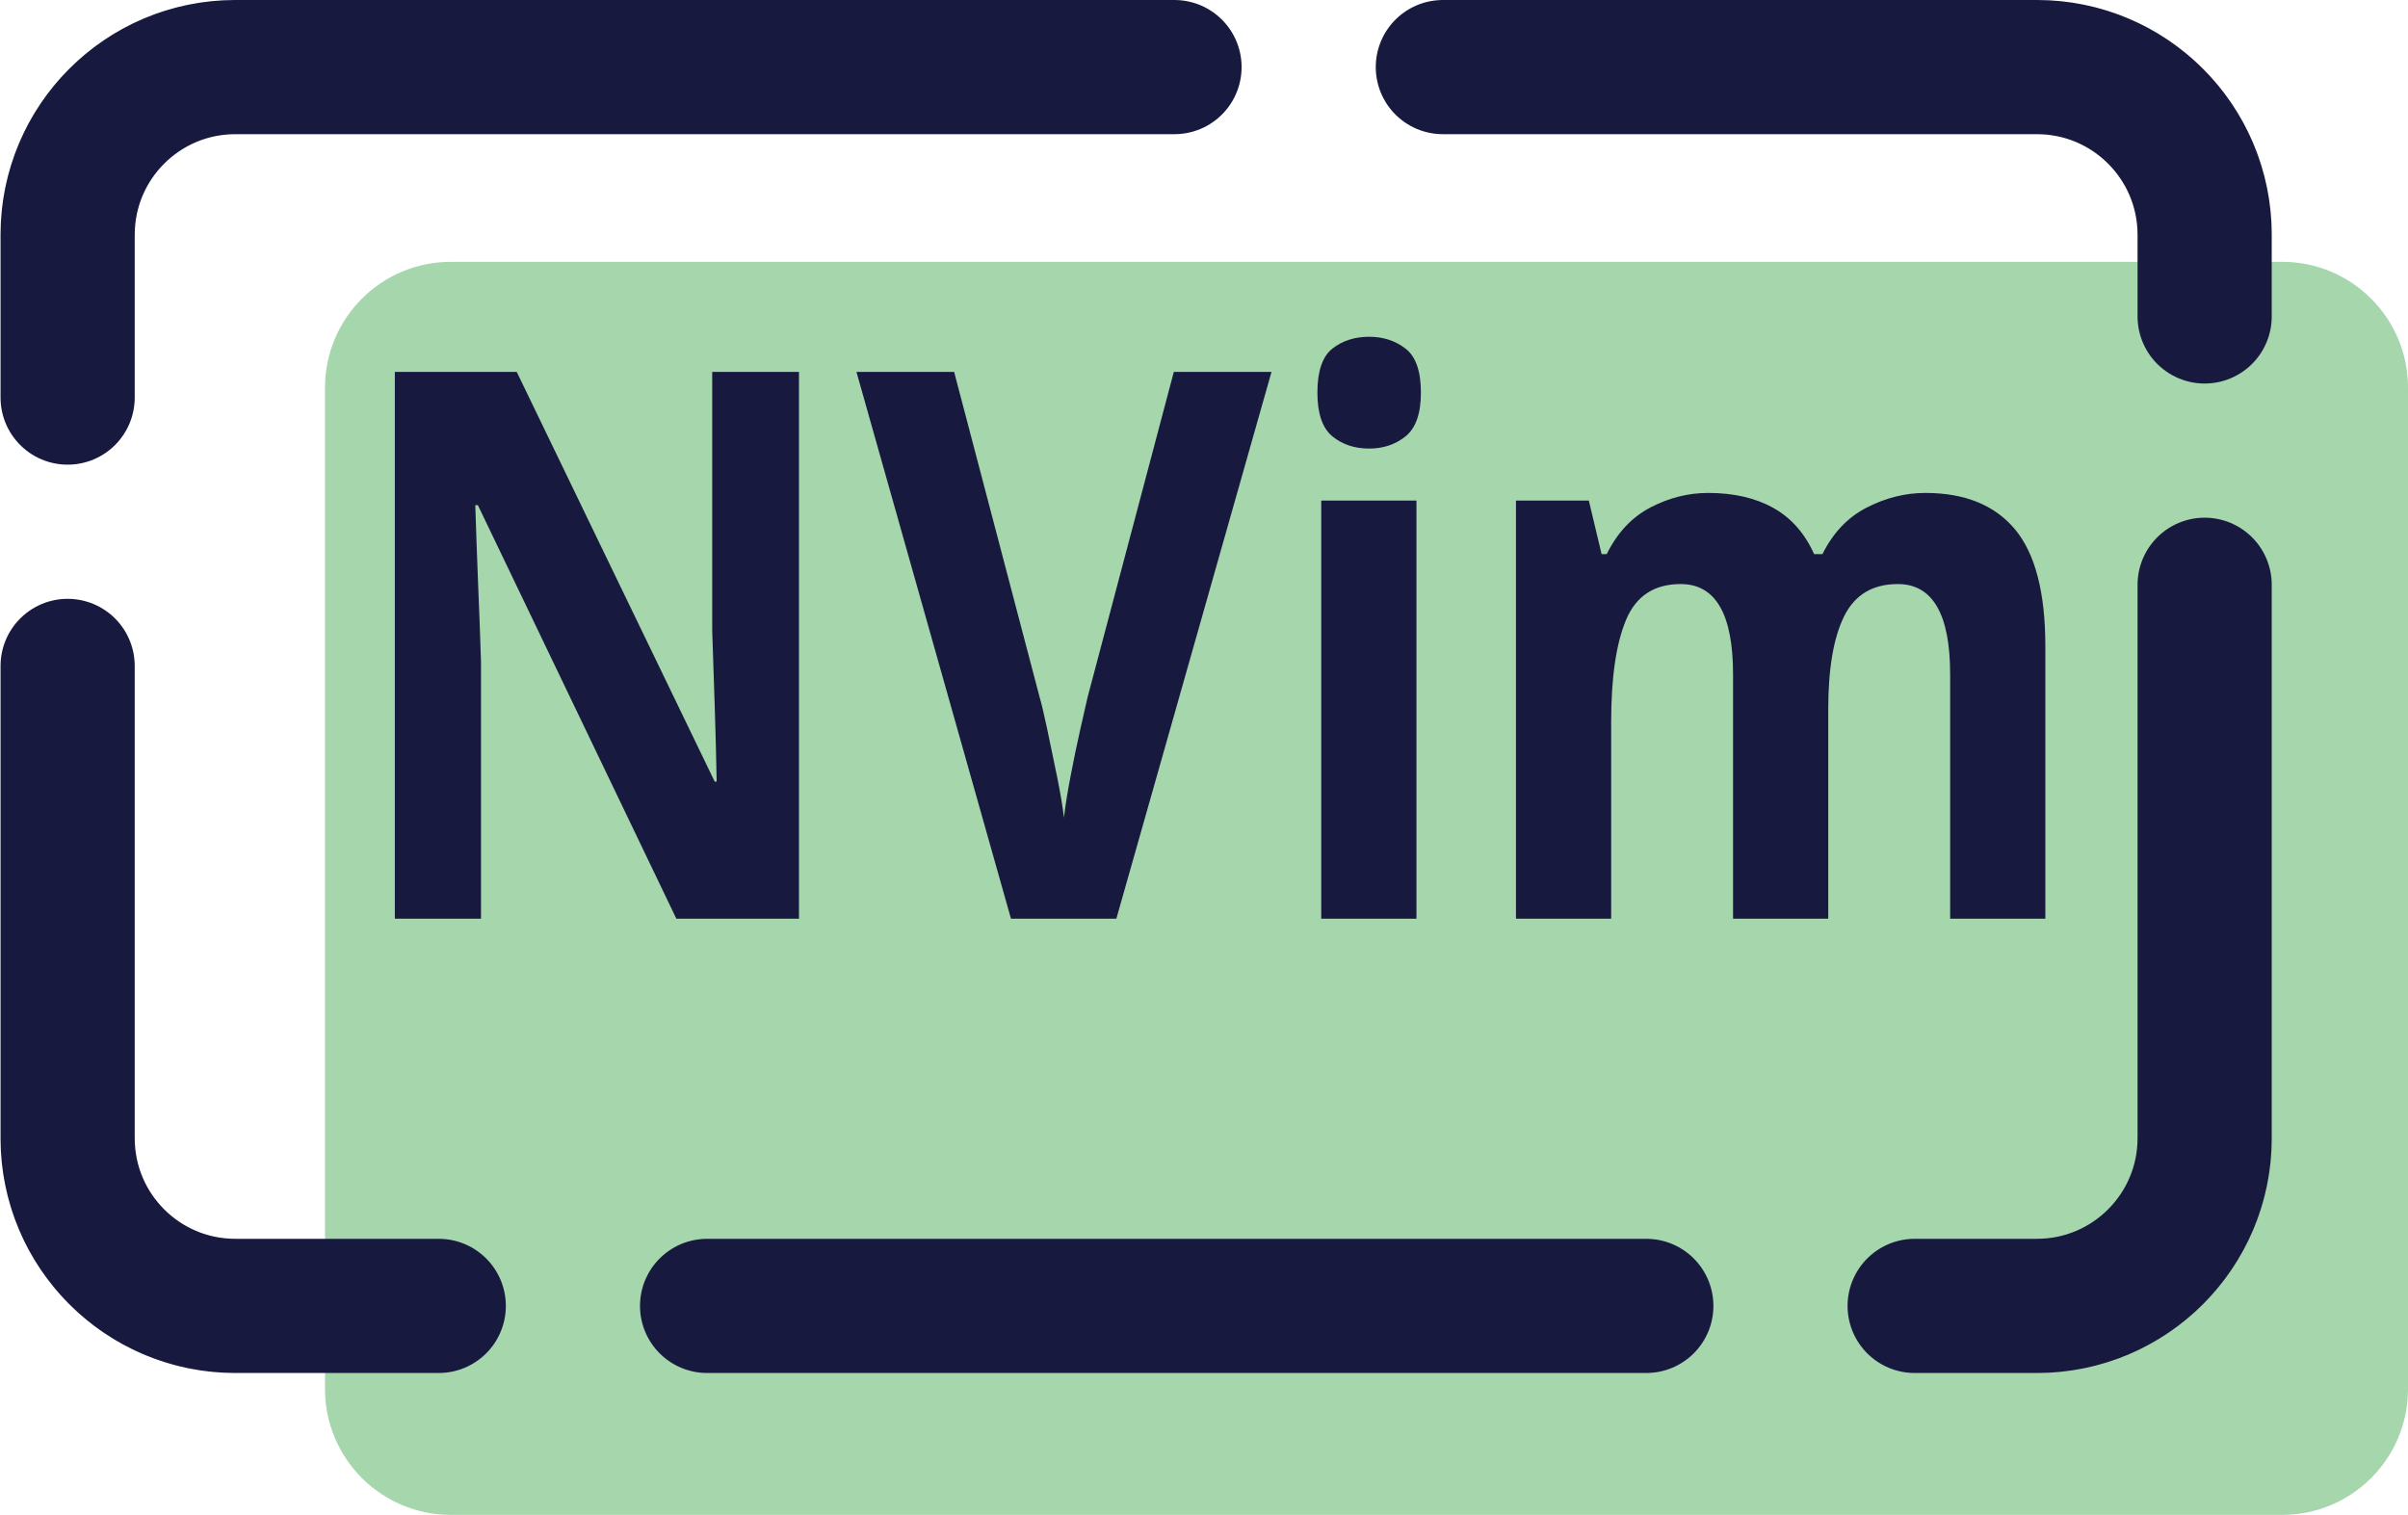
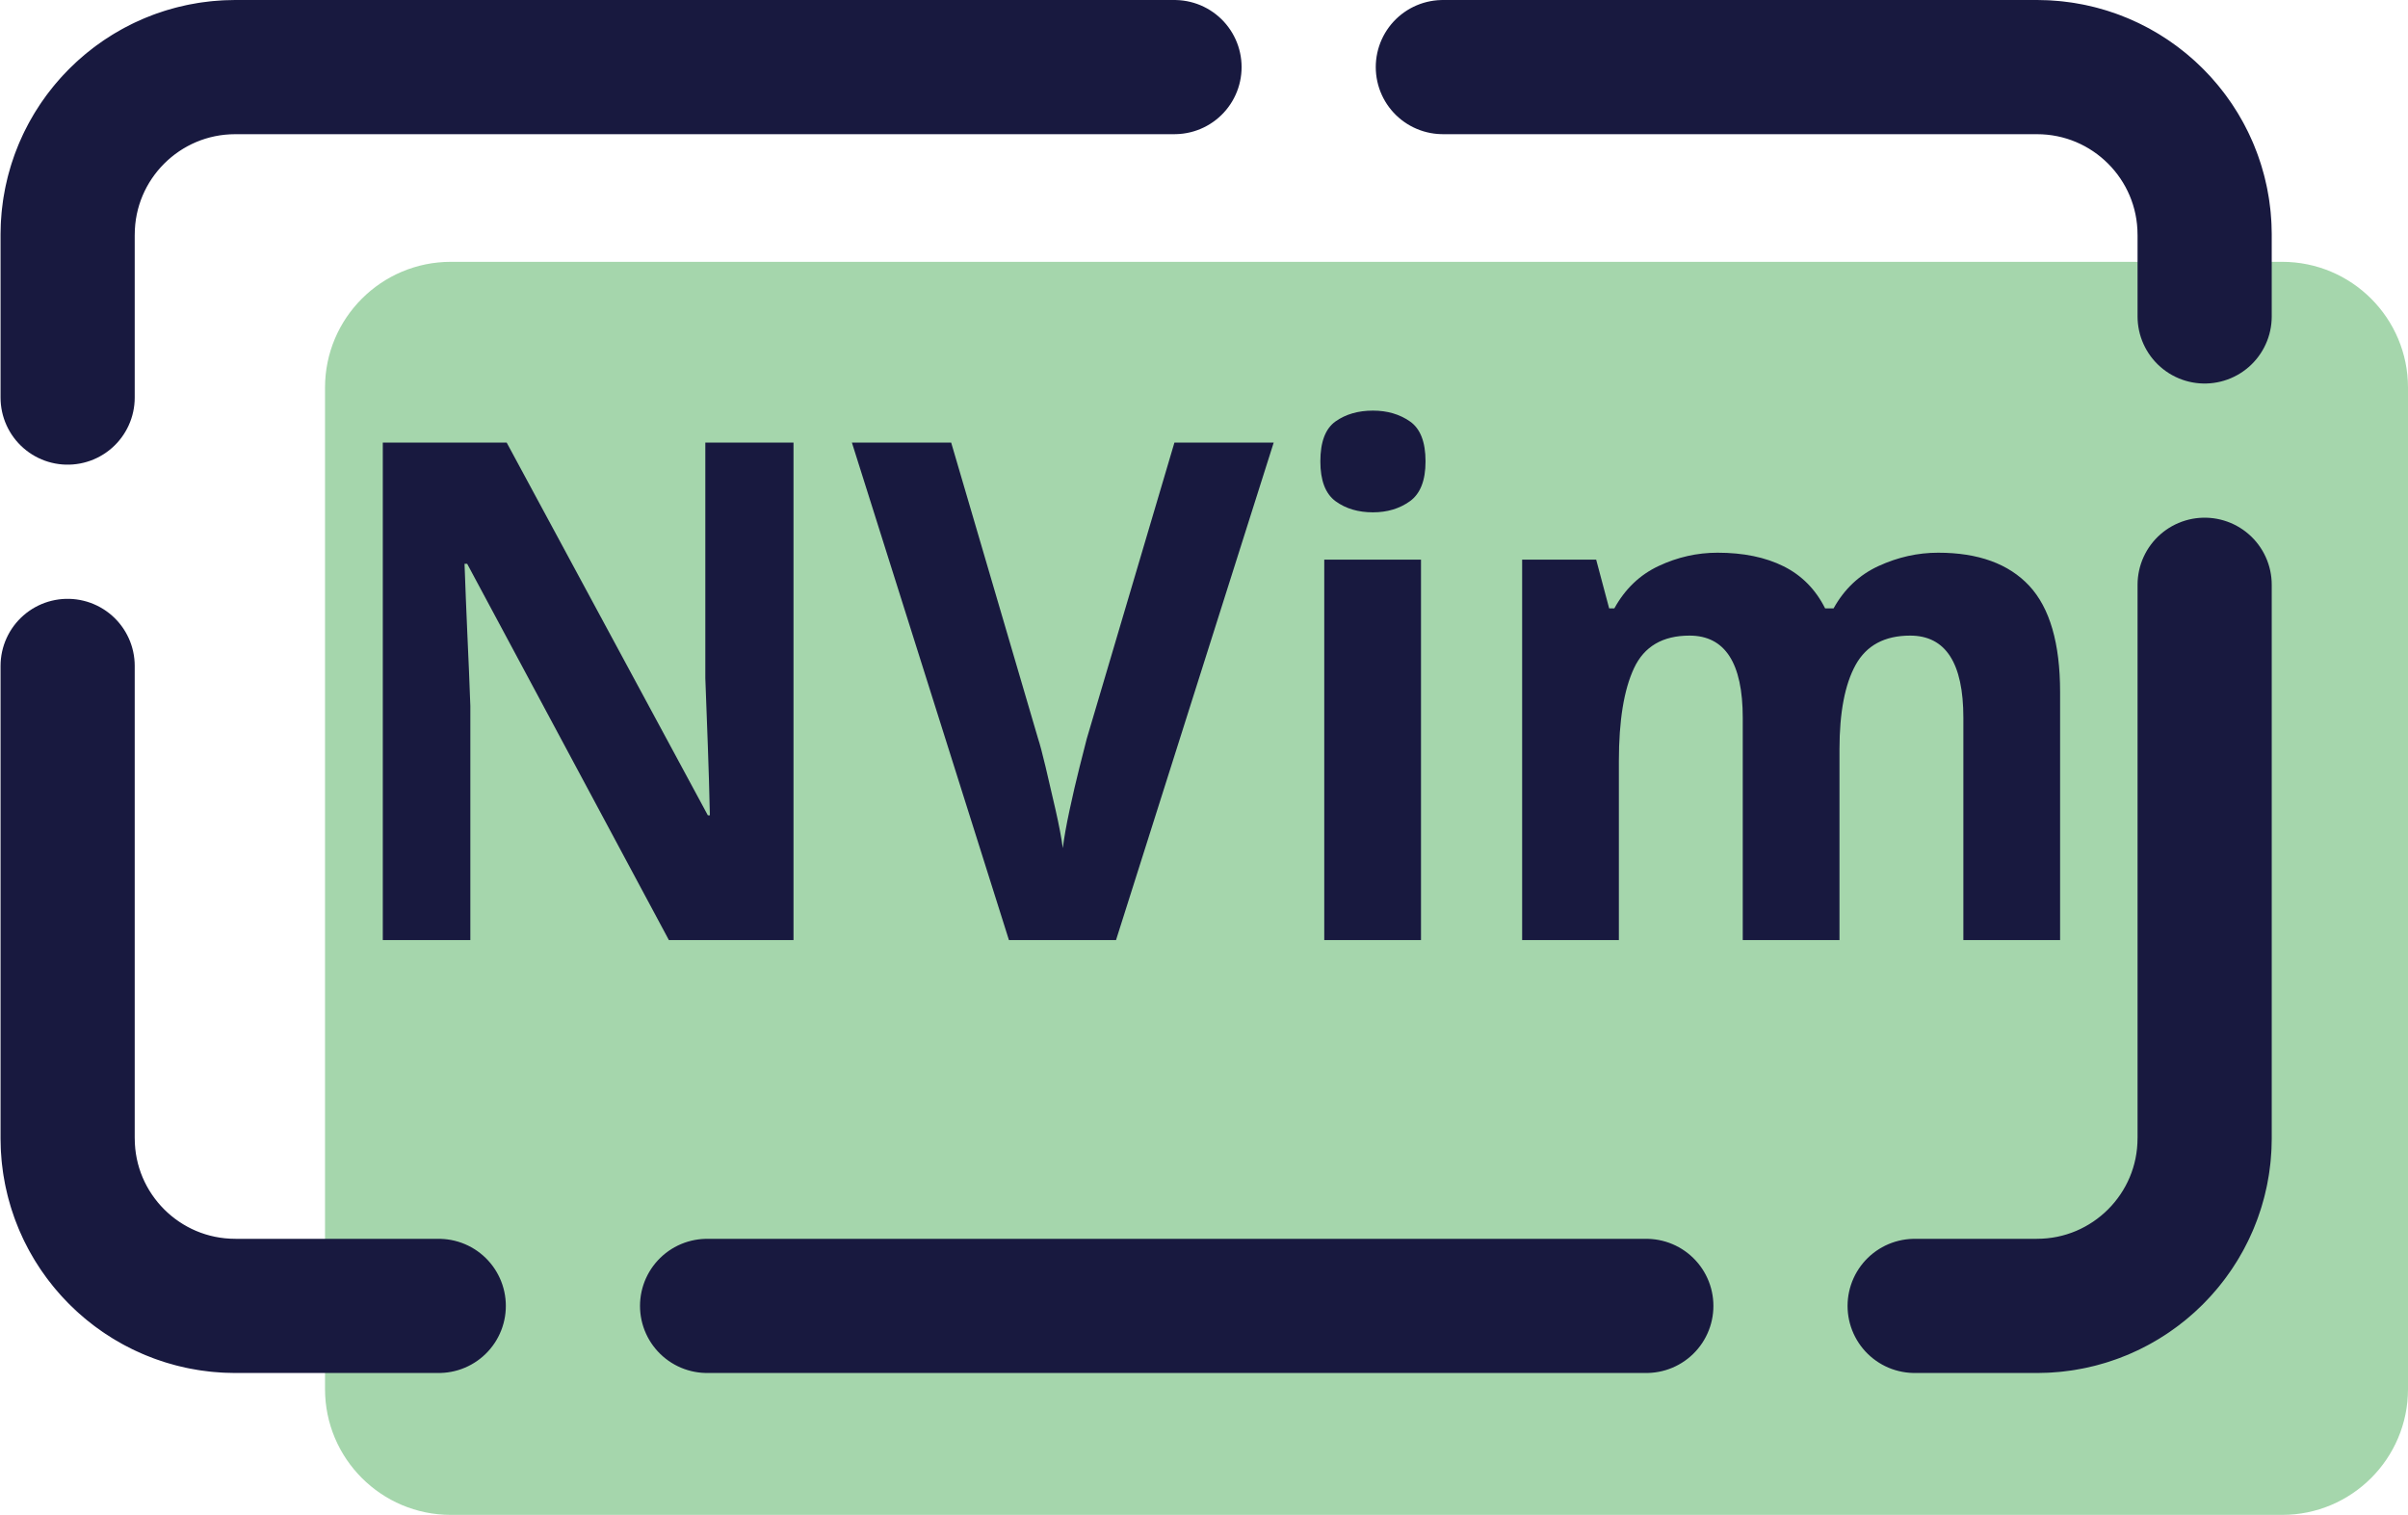
<svg xmlns="http://www.w3.org/2000/svg" width="61.847mm" height="38.911mm" viewBox="0 0 61.847 38.911" version="1.1" id="svg1" xml:space="preserve">
  <defs id="defs1">
    <rect x="360.203" y="438.134" width="288.243" height="213.332" id="rect4-55-3-3" />
  </defs>
  <g id="layer14" style="opacity:1" transform="translate(-2.242008,-194.6797)">
    <rect style="fill:#a5d6ac;stroke:#a5d6a7;stroke-width:0;stroke-linecap:round;stroke-miterlimit:4.3;stroke-dasharray:none" id="rect1-7-4-7" width="53.499" height="32.186" x="10.59" y="201.405" ry="3.232" />
    <rect style="fill:none;stroke:#18193f;stroke-width:3.446;stroke-linecap:round;stroke-linejoin:miter;stroke-miterlimit:4.3;stroke-dasharray:24.123, 6.892;stroke-dashoffset:0;stroke-opacity:1;paint-order:normal" id="rect2-1-3-4" width="54.887" height="31.82" x="3.979" y="196.403" ry="4.306" />
-     <text xml:space="preserve" transform="matrix(0.1708196,0,0,0.2048873,-50.62262,110.3568)" id="text3-7-6-9" style="font-style:normal;font-variant:normal;font-weight:600;font-stretch:normal;font-size:96px;font-family:'SF Pro Rounded';-inkscape-font-specification:'SF Pro Rounded, Semi-Bold';font-variant-ligatures:normal;font-variant-caps:normal;font-variant-numeric:normal;font-variant-east-asian:normal;white-space:pre;shape-inside:url(#rect4-55-3-3);display:inline;opacity:1;fill:#18193f;fill-opacity:1;stroke:#18193f;stroke-width:0;stroke-linecap:round;stroke-linejoin:miter;stroke-miterlimit:4.3;stroke-dasharray:none;stroke-dashoffset:0;stroke-opacity:1;paint-order:normal">
-       <tspan x="360.203" y="526.729" id="tspan1">NVim</tspan>
+     <text xml:space="preserve" transform="matrix(0.173594,0,0,0.1864176,-51.95528,120.6346)" id="text3-7-6-9" style="font-style:normal;font-variant:normal;font-weight:600;font-stretch:normal;font-size:96px;font-family:'SF Pro Rounded';-inkscape-font-specification:'SF Pro Rounded, Semi-Bold';font-variant-ligatures:normal;font-variant-caps:normal;font-variant-numeric:normal;font-variant-east-asian:normal;white-space:pre;shape-inside:url(#rect4-55-3-3);display:inline;opacity:1;fill:#18193f;fill-opacity:1;stroke:#18193f;stroke-width:0;stroke-linecap:round;stroke-linejoin:miter;stroke-miterlimit:4.3;stroke-dasharray:none;stroke-dashoffset:0;stroke-opacity:1;paint-order:normal">
+       <tspan x="360.203" y="526.729" id="tspan2">NVim</tspan>
    </text>
  </g>
</svg>
